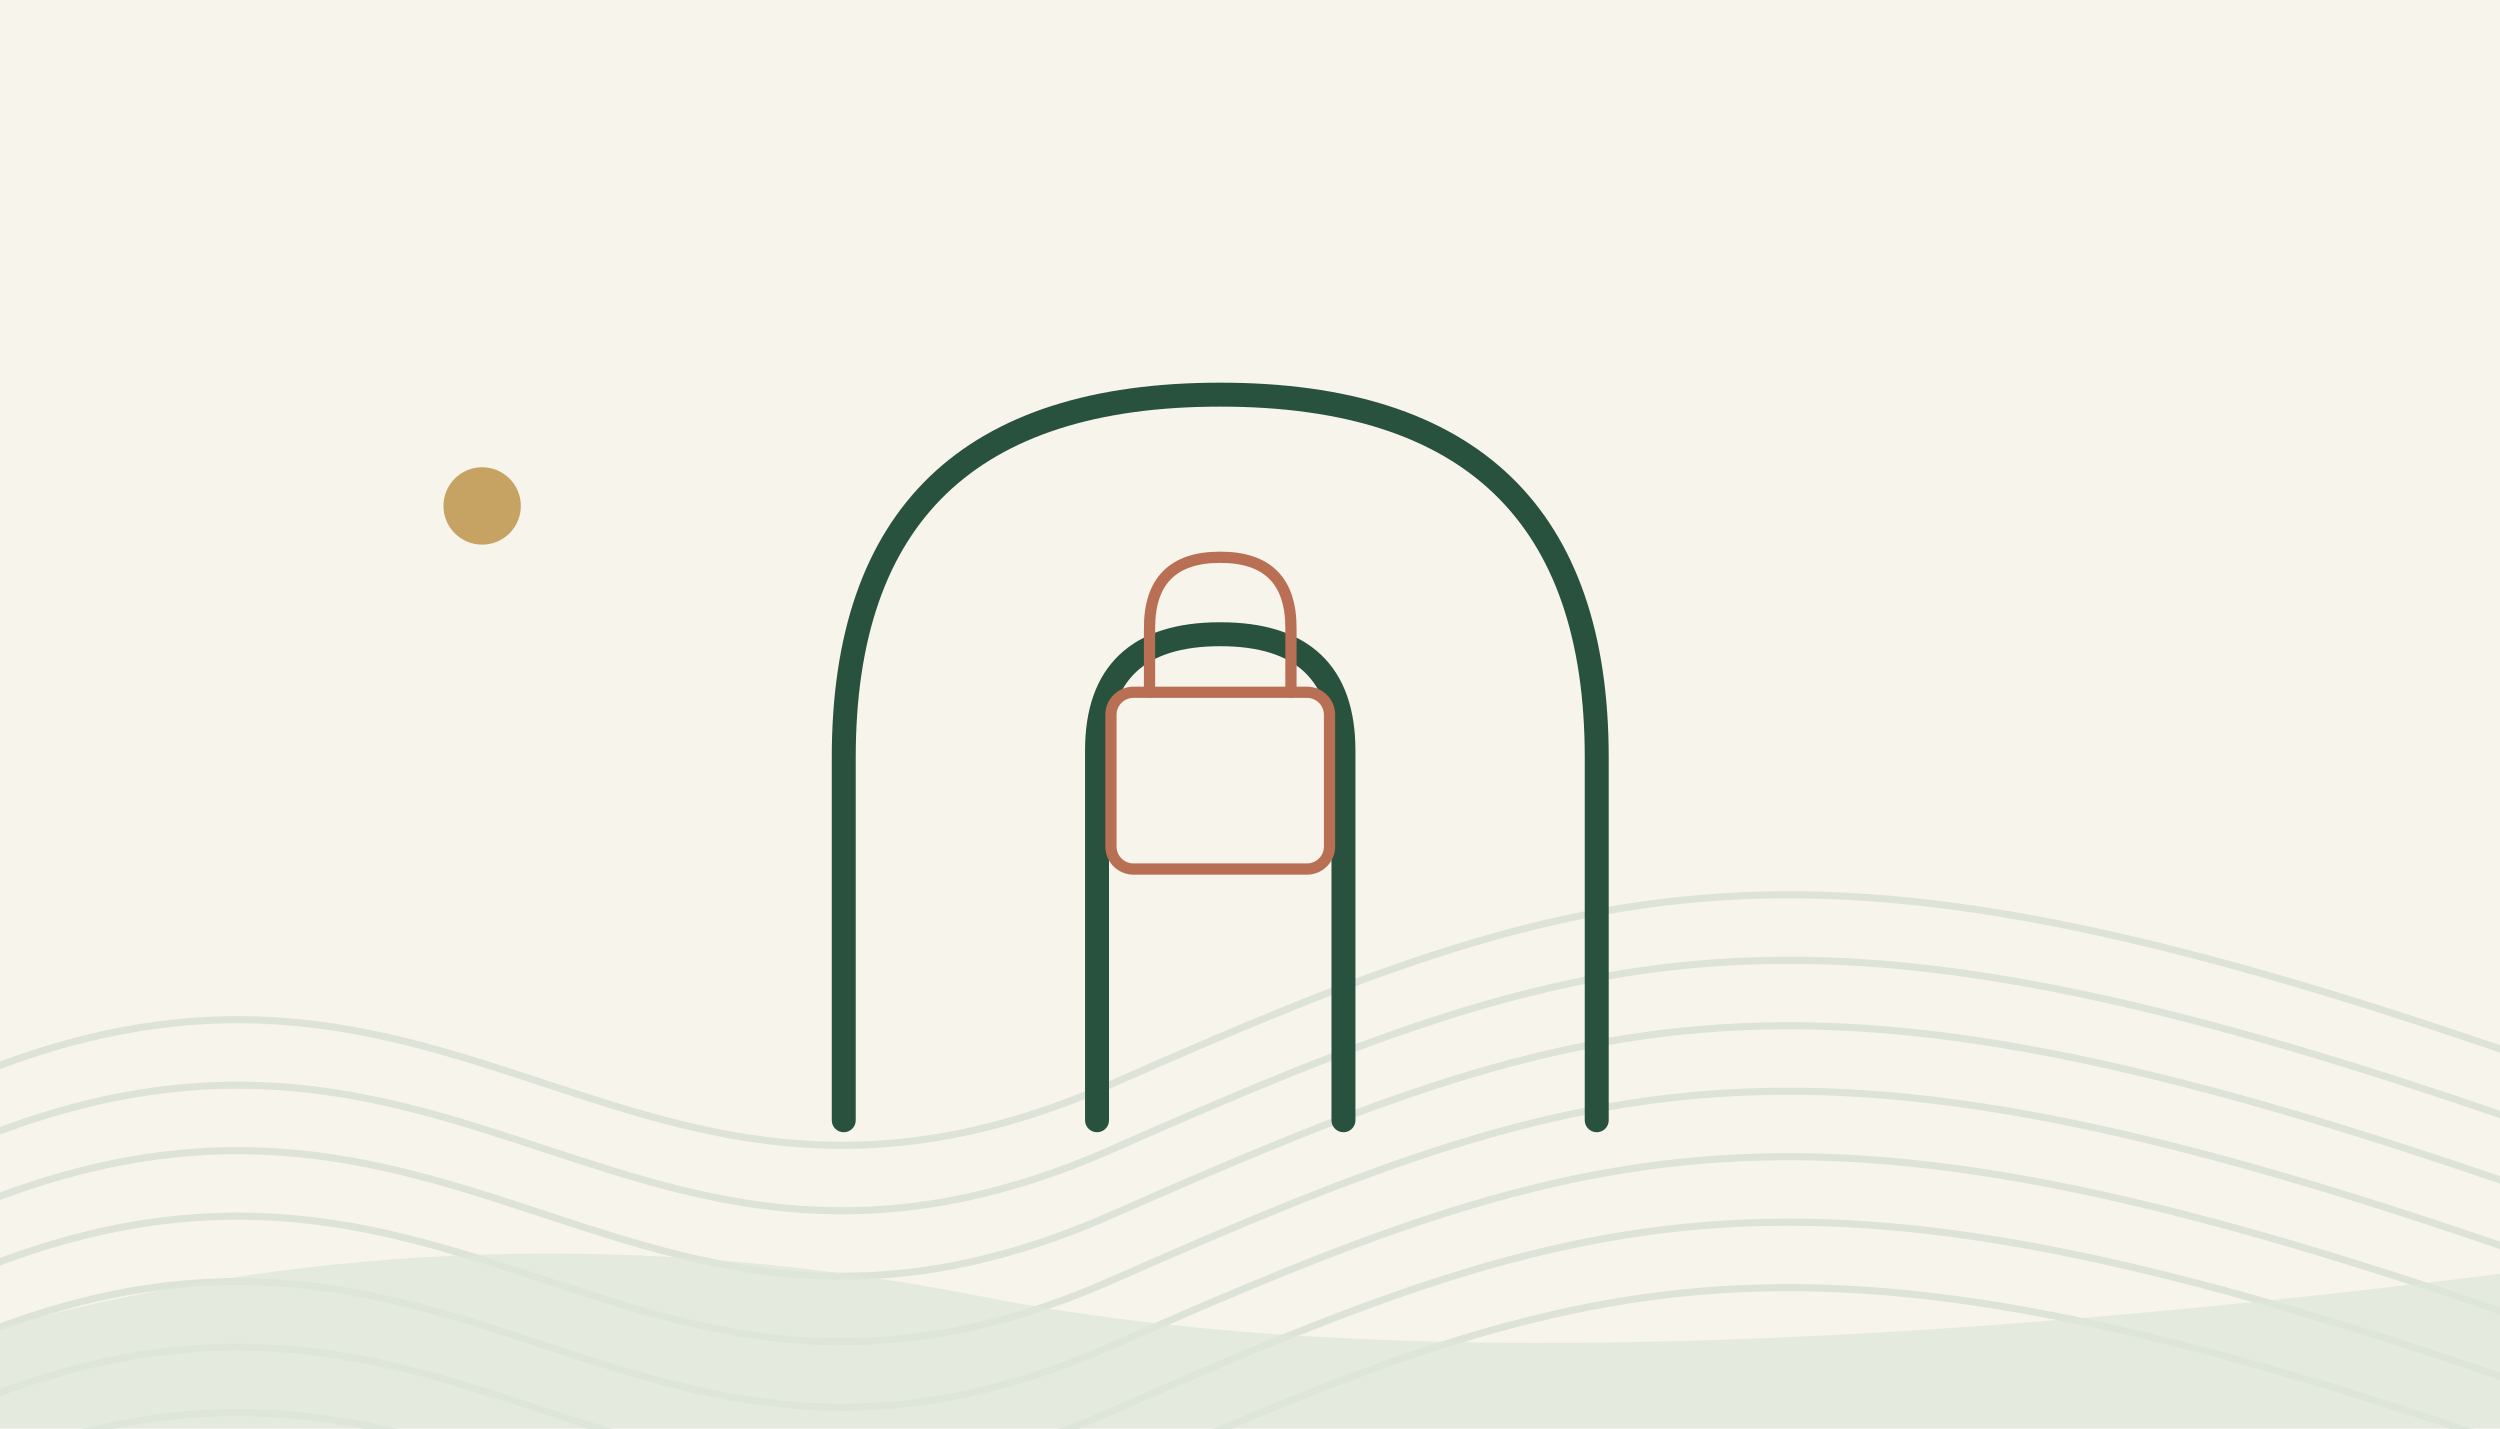
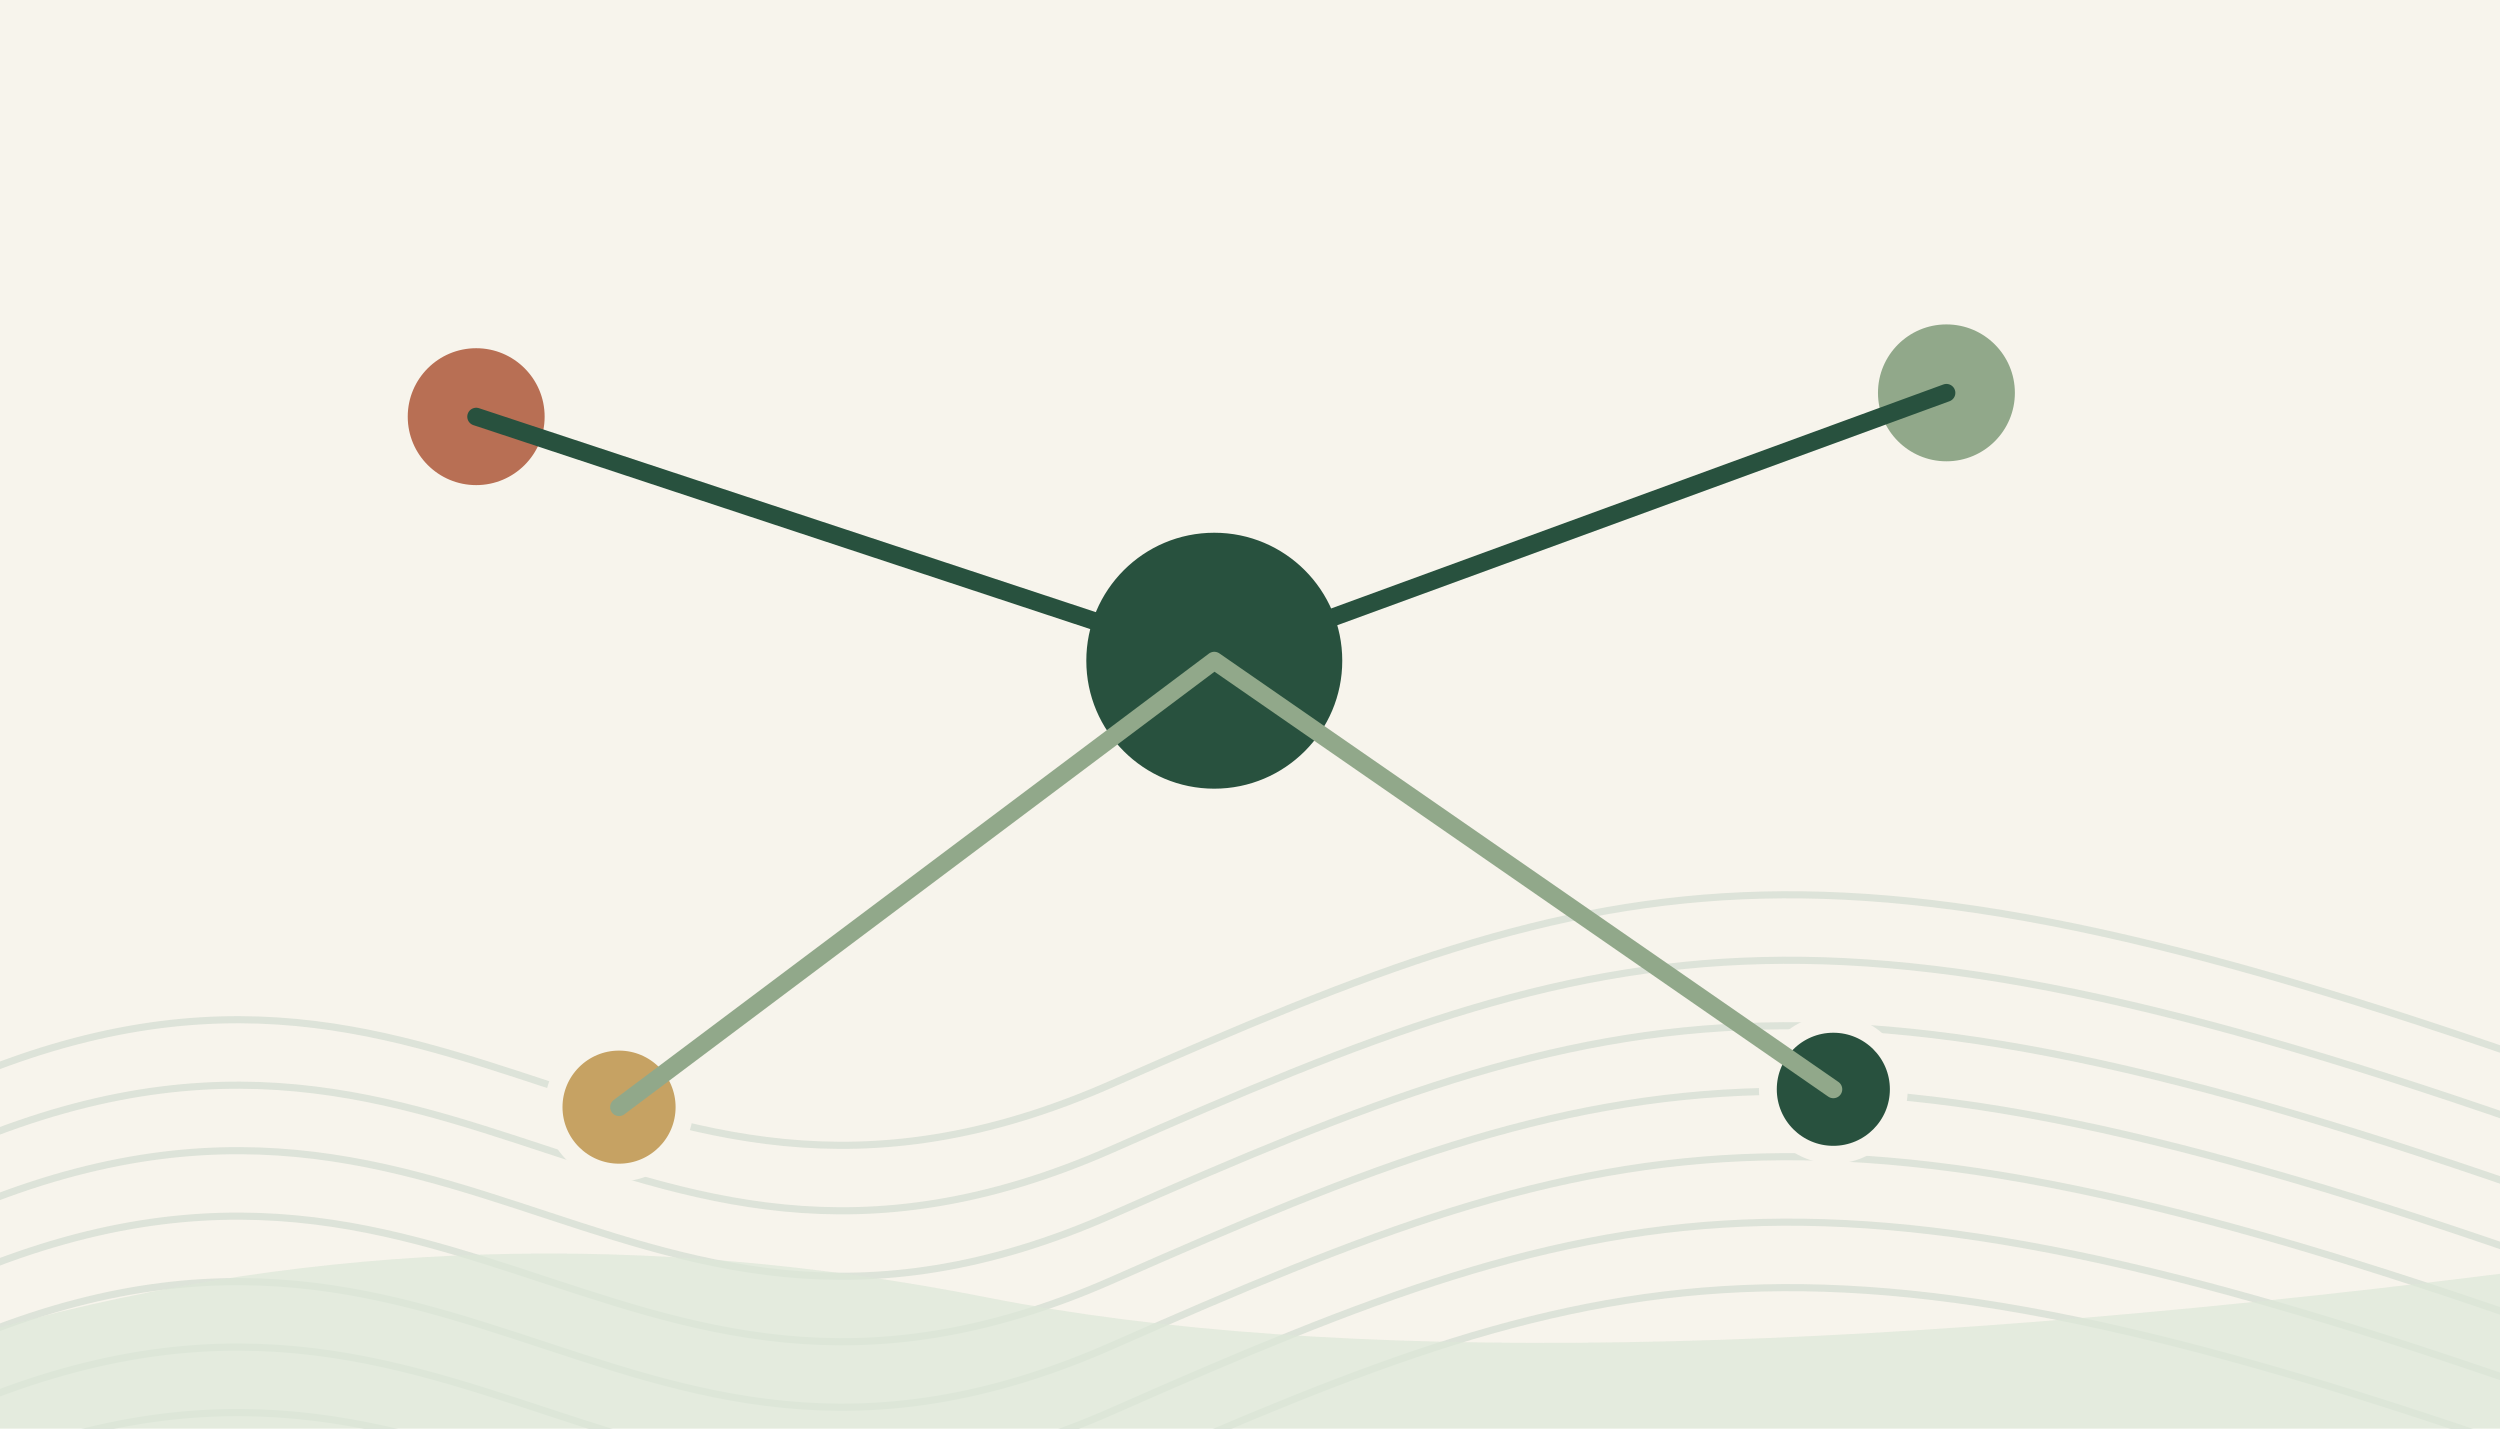
<svg xmlns="http://www.w3.org/2000/svg" width="420" height="240" viewBox="0 0 420 240" role="img">
  <rect width="420" height="240" fill="#F7F4EC" />
  <g opacity="0.78">
    <path d="M-20 188 C75 138 101 220 187 182 S307 135 442 184" fill="none" stroke="#D6DED3" stroke-width="1.2" />
    <path d="M-20 199 C75 149 101 231 187 193 S307 146 442 195" fill="none" stroke="#D6DED3" stroke-width="1.2" />
    <path d="M-20 210 C75 160 101 242 187 204 S307 157 442 206" fill="none" stroke="#D6DED3" stroke-width="1.2" />
    <path d="M-20 221 C75 171 101 253 187 215 S307 168 442 217" fill="none" stroke="#D6DED3" stroke-width="1.2" />
    <path d="M-20 232 C75 182 101 264 187 226 S307 179 442 228" fill="none" stroke="#D6DED3" stroke-width="1.2" />
    <path d="M-20 243 C75 193 101 275 187 237 S307 190 442 239" fill="none" stroke="#D6DED3" stroke-width="1.2" />
    <path d="M-20 254 C75 204 101 286 187 248 S307 201 442 250" fill="none" stroke="#D6DED3" stroke-width="1.2" />
  </g>
  <path d="M0 223 Q80 201 166 218 T420 214 V240 H0 Z" fill="#DDE7D8" opacity="0.72" />
-   <g transform="translate(205 133) scale(1.15)" fill="none" stroke="#28513E" stroke-width="3.5" stroke-linecap="round" stroke-linejoin="round">
-     <path d="M-55 48 V-5 Q-55 -58 0 -58 Q55 -58 55 -5 V48 M-18 48 V-6 Q-18 -23 0 -23 Q18 -23 18 -6 V48" />
-   </g>
-   <g transform="translate(205 119) scale(0.54)" fill="none" stroke="#B86F54" stroke-width="3.5" stroke-linecap="round" stroke-linejoin="round">
-     <rect x="-34" y="-5" width="68" height="55" rx="7" />
-     <path d="M-22 -5 V-25 Q-22 -47 0 -47 Q22 -47 22 -25 V-5" />
-     <circle cx="0" cy="17" r="4" fill="#F7F4EC" stroke="none" />
-   </g>
-   <circle cx="81" cy="85" r="8" fill="#C6A263" stroke="#F7F4EC" stroke-width="3" />
+   <circle cx="204" cy="111" r="23" fill="#28513E" stroke="#F7F4EC" stroke-width="3" />
+   <circle cx="80" cy="70" r="13" fill="#B86F54" stroke="#F7F4EC" stroke-width="3" />
+   <circle cx="327" cy="66" r="13" fill="#91A88A" stroke="#F7F4EC" stroke-width="3" />
+   <circle cx="104" cy="186" r="11" fill="#C6A263" stroke="#F7F4EC" stroke-width="3" />
+   <circle cx="308" cy="183" r="11" fill="#28513E" stroke="#F7F4EC" stroke-width="3" />
+   <polyline points="80,70 204,111 327,66" fill="none" stroke="#28513E" stroke-width="3" stroke-linecap="round" stroke-linejoin="round" />
+   <polyline points="104,186 204,111 308,183" fill="none" stroke="#91A88A" stroke-width="3" stroke-linecap="round" stroke-linejoin="round" />
</svg>
